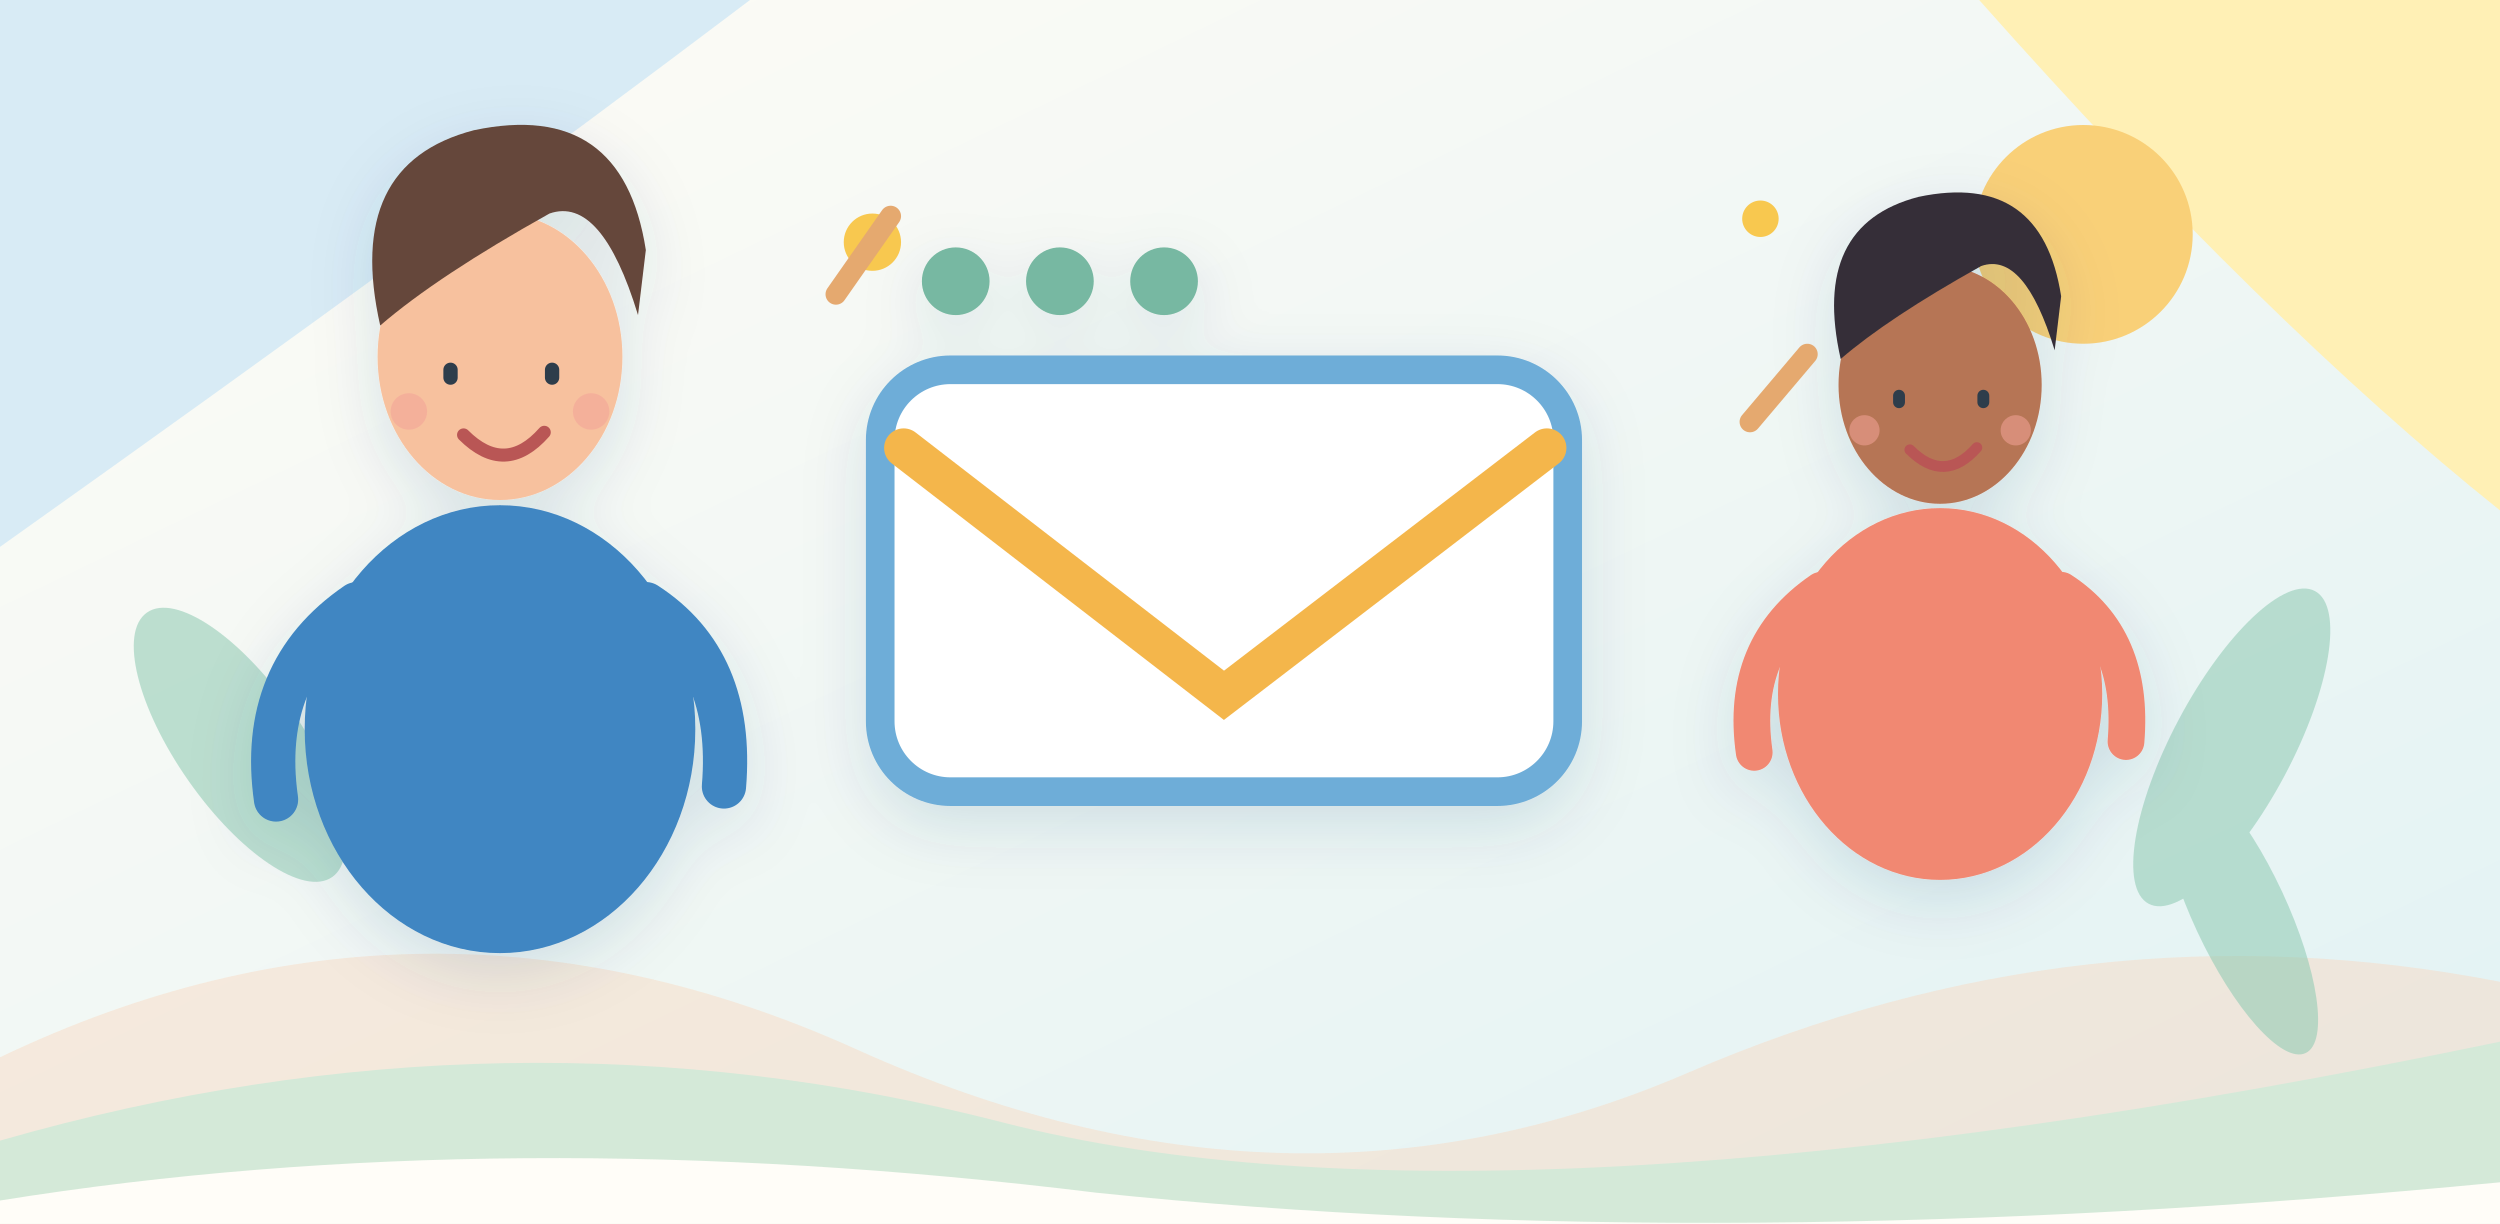
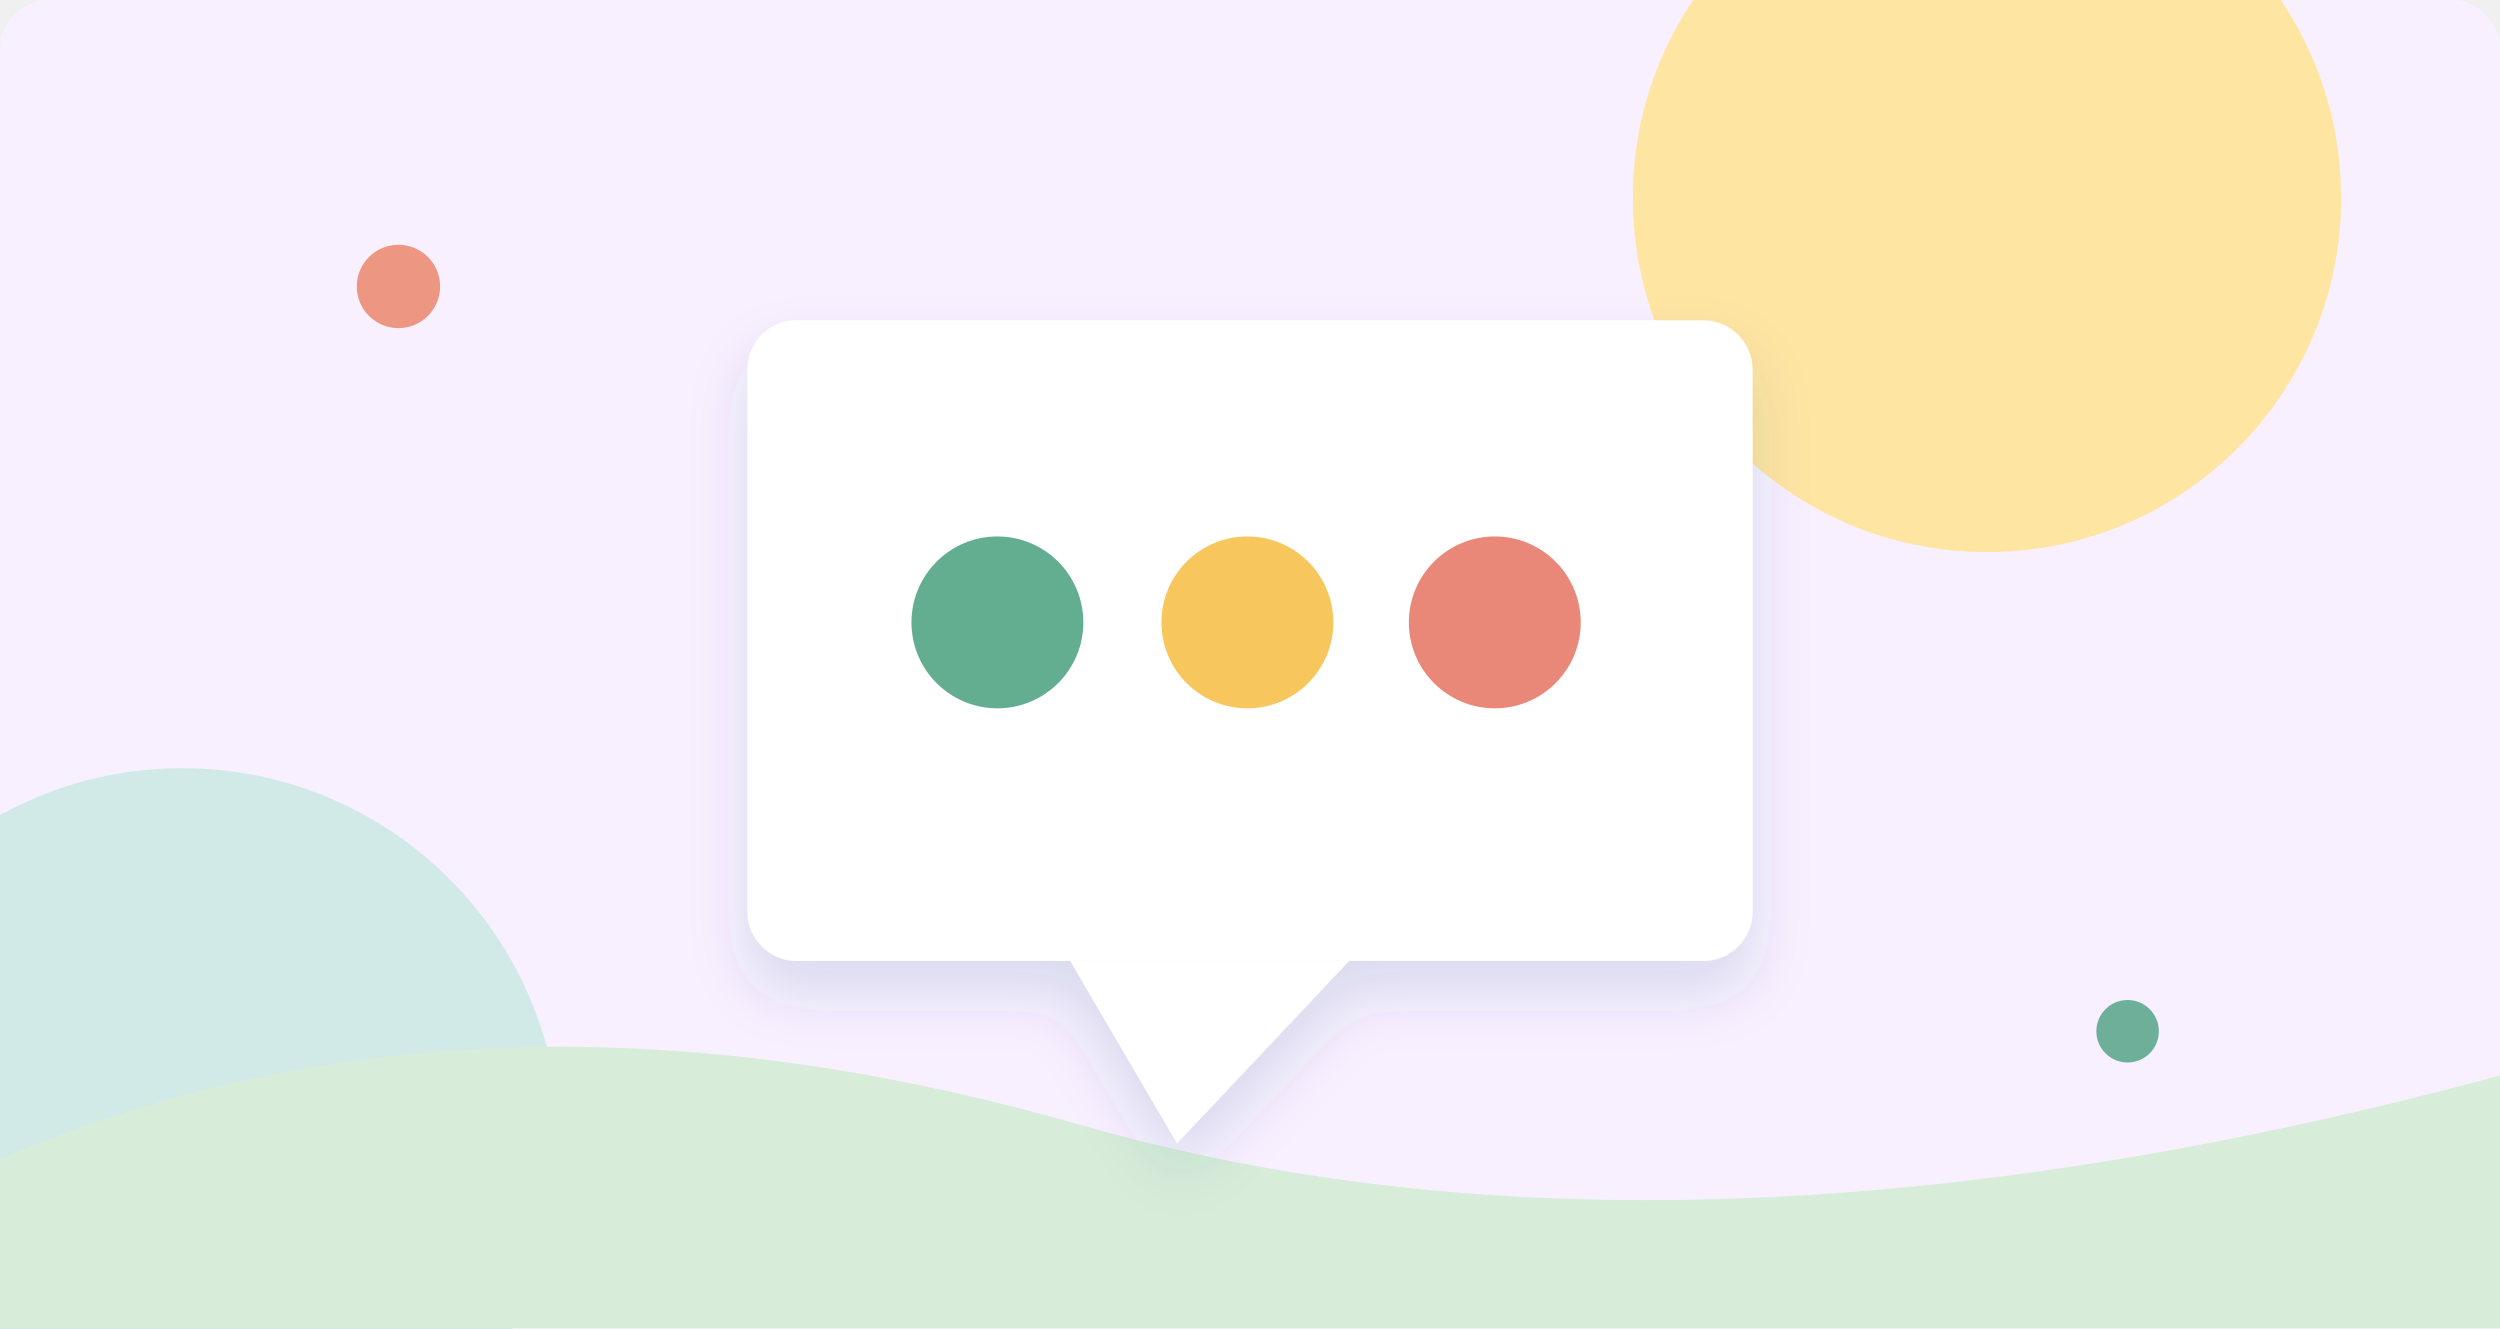
- <svg xmlns="http://www.w3.org/2000/svg" viewBox="0 0 960 470" role="img" aria-label="Ilustração alegre da comunidade escolar">
+ <svg xmlns="http://www.w3.org/2000/svg" viewBox="0 0 960 510">
  <defs>
-     <linearGradient id="bg" x2="1" y2="1">
-       <stop stop-color="#FFFCF5" />
-       <stop offset="1" stop-color="#E1F2F4" />
-     </linearGradient>
-     <filter id="sh">
-       <feDropShadow dx="0" dy="8" stdDeviation="12" flood-color="#1D4978" flood-opacity=".13" />
+     <filter id="shadow">
+       <feDropShadow dx="0" dy="12" stdDeviation="11" flood-color="#1C457A" flood-opacity=".13" />
    </filter>
  </defs>
-   <rect width="960" height="470" fill="url(#bg)" />
-   <path d="M0 0h288Q169 90 0 210Z" fill="#D8EBF5" />
-   <path d="M960 0H760Q870 124 960 196Z" fill="#FFF0B5" />
-   <circle cx="800" cy="90" r="42" fill="#F9D078" />
-   <path d="M0 406Q163 328 329 403T648 412T960 377V470H0Z" fill="#F9D7BE" opacity=".45" />
-   <path d="M0 438Q195 382 385 431T960 400V470H0Z" fill="#D4E9D8" />
-   <g opacity=".55" fill="#8CC9B1">
-     <ellipse cx="92" cy="286" rx="24" ry="62" transform="rotate(-35 92 286)" />
-     <ellipse cx="857" cy="287" rx="23" ry="68" transform="rotate(28 857 287)" />
-     <ellipse cx="860" cy="350" rx="18" ry="60" transform="rotate(-25 860 350)" />
+   <rect x="0" y="0" width="960" height="510" rx="19" fill="#F8F0FF" />
+   <circle cx="763" cy="76" r="136" fill="#FFE5A2" />
+   <circle cx="70" cy="440" r="145" fill="#D1E9E7" />
+   <path d="M0 445Q185 366 415 432T960 413V510H0Z" fill="#D7EDD9" />
+   <g filter="url(#shadow)">
+     <rect x="287" y="123" width="386" height="246" rx="19" fill="#FFFFFF" />
+     <circle cx="383" cy="239" r="33" fill="#64AE91" />
+     <circle cx="479" cy="239" r="33" fill="#F7C65D" />
+     <circle cx="574" cy="239" r="33" fill="#E98879" />
+     <path d="M411 369l41 70 66-70Z" fill="#FFFFFF" />
  </g>
-   <g filter="url(#sh)">
-     <g transform="translate(192 130) scale(1)">
-       <ellipse cx="0" cy="150" rx="75" ry="86" fill="#3F86C2" />
-       <path d="M-55 102q-38 26-31 75M56 102q34 22 30 70" fill="none" stroke="#3F86C2" stroke-width="17" stroke-linecap="round" />
-       <ellipse cy="7" cx="0" rx="47" ry="55" fill="#F7C19E" />
-       <path d="M-46-5q-14-62 36-75 57-12 66 46l-3 25Q39-55 19-48q-43 24-65 43" fill="#65473A" />
-       <path d="M-19 12v3m39-3v3" fill="none" stroke="#2E3D4C" stroke-width="5.5" stroke-linecap="round" />
-       <path d="M-14 37q16 16 31-1" fill="none" stroke="#B95655" stroke-width="5" stroke-linecap="round" />
-       <circle cx="-35" cy="28" r="7" fill="#F3A298" opacity=".55" />
-       <circle cx="35" cy="28" r="7" fill="#F3A298" opacity=".55" />
-     </g>
-     <g transform="translate(745 142) scale(0.83)">
-       <ellipse cx="0" cy="150" rx="75" ry="86" fill="#F18872" />
-       <path d="M-55 102q-38 26-31 75M56 102q34 22 30 70" fill="none" stroke="#F18872" stroke-width="17" stroke-linecap="round" />
-       <ellipse cy="7" cx="0" rx="47" ry="55" fill="#B67554" />
-       <path d="M-46-5q-14-62 36-75 57-12 66 46l-3 25Q39-55 19-48q-43 24-65 43" fill="#342F39" />
-       <path d="M-19 12v3m39-3v3" fill="none" stroke="#2E3D4C" stroke-width="5.5" stroke-linecap="round" />
-       <path d="M-14 37q16 16 31-1" fill="none" stroke="#B95655" stroke-width="5" stroke-linecap="round" />
-       <circle cx="-35" cy="28" r="7" fill="#F3A298" opacity=".55" />
-       <circle cx="35" cy="28" r="7" fill="#F3A298" opacity=".55" />
-     </g>
-     <g transform="translate(472 220)">
-       <rect x="-134" y="-78" width="264" height="162" rx="27" fill="#fff" stroke="#6EADD8" stroke-width="11" />
-       <path d="m-125-48 123 95 124-95" fill="none" stroke="#F4B64B" stroke-width="15" stroke-linecap="round" />
-       <g fill="#77B8A2">
-         <circle cx="-105" cy="-112" r="13" />
-         <circle cx="-65" cy="-112" r="13" />
-         <circle cx="-25" cy="-112" r="13" />
-       </g>
-     </g>
-   </g>
-   <g fill="#F8C84F">
-     <circle cx="335" cy="93" r="11" />
-     <circle cx="676" cy="84" r="7" />
-   </g>
-   <path d="M321 113l21-30m330 79 22-26" stroke="#E5A96F" stroke-width="8" stroke-linecap="round" />
-   <path d="M0 461q193-31 421-3 239 25 539-4v16H0Z" fill="#FFFDF8" />
+   <circle cx="153" cy="110" r="16" fill="#ED9783" />
+   <circle cx="817" cy="396" r="12" fill="#6DAF98" />
</svg>
